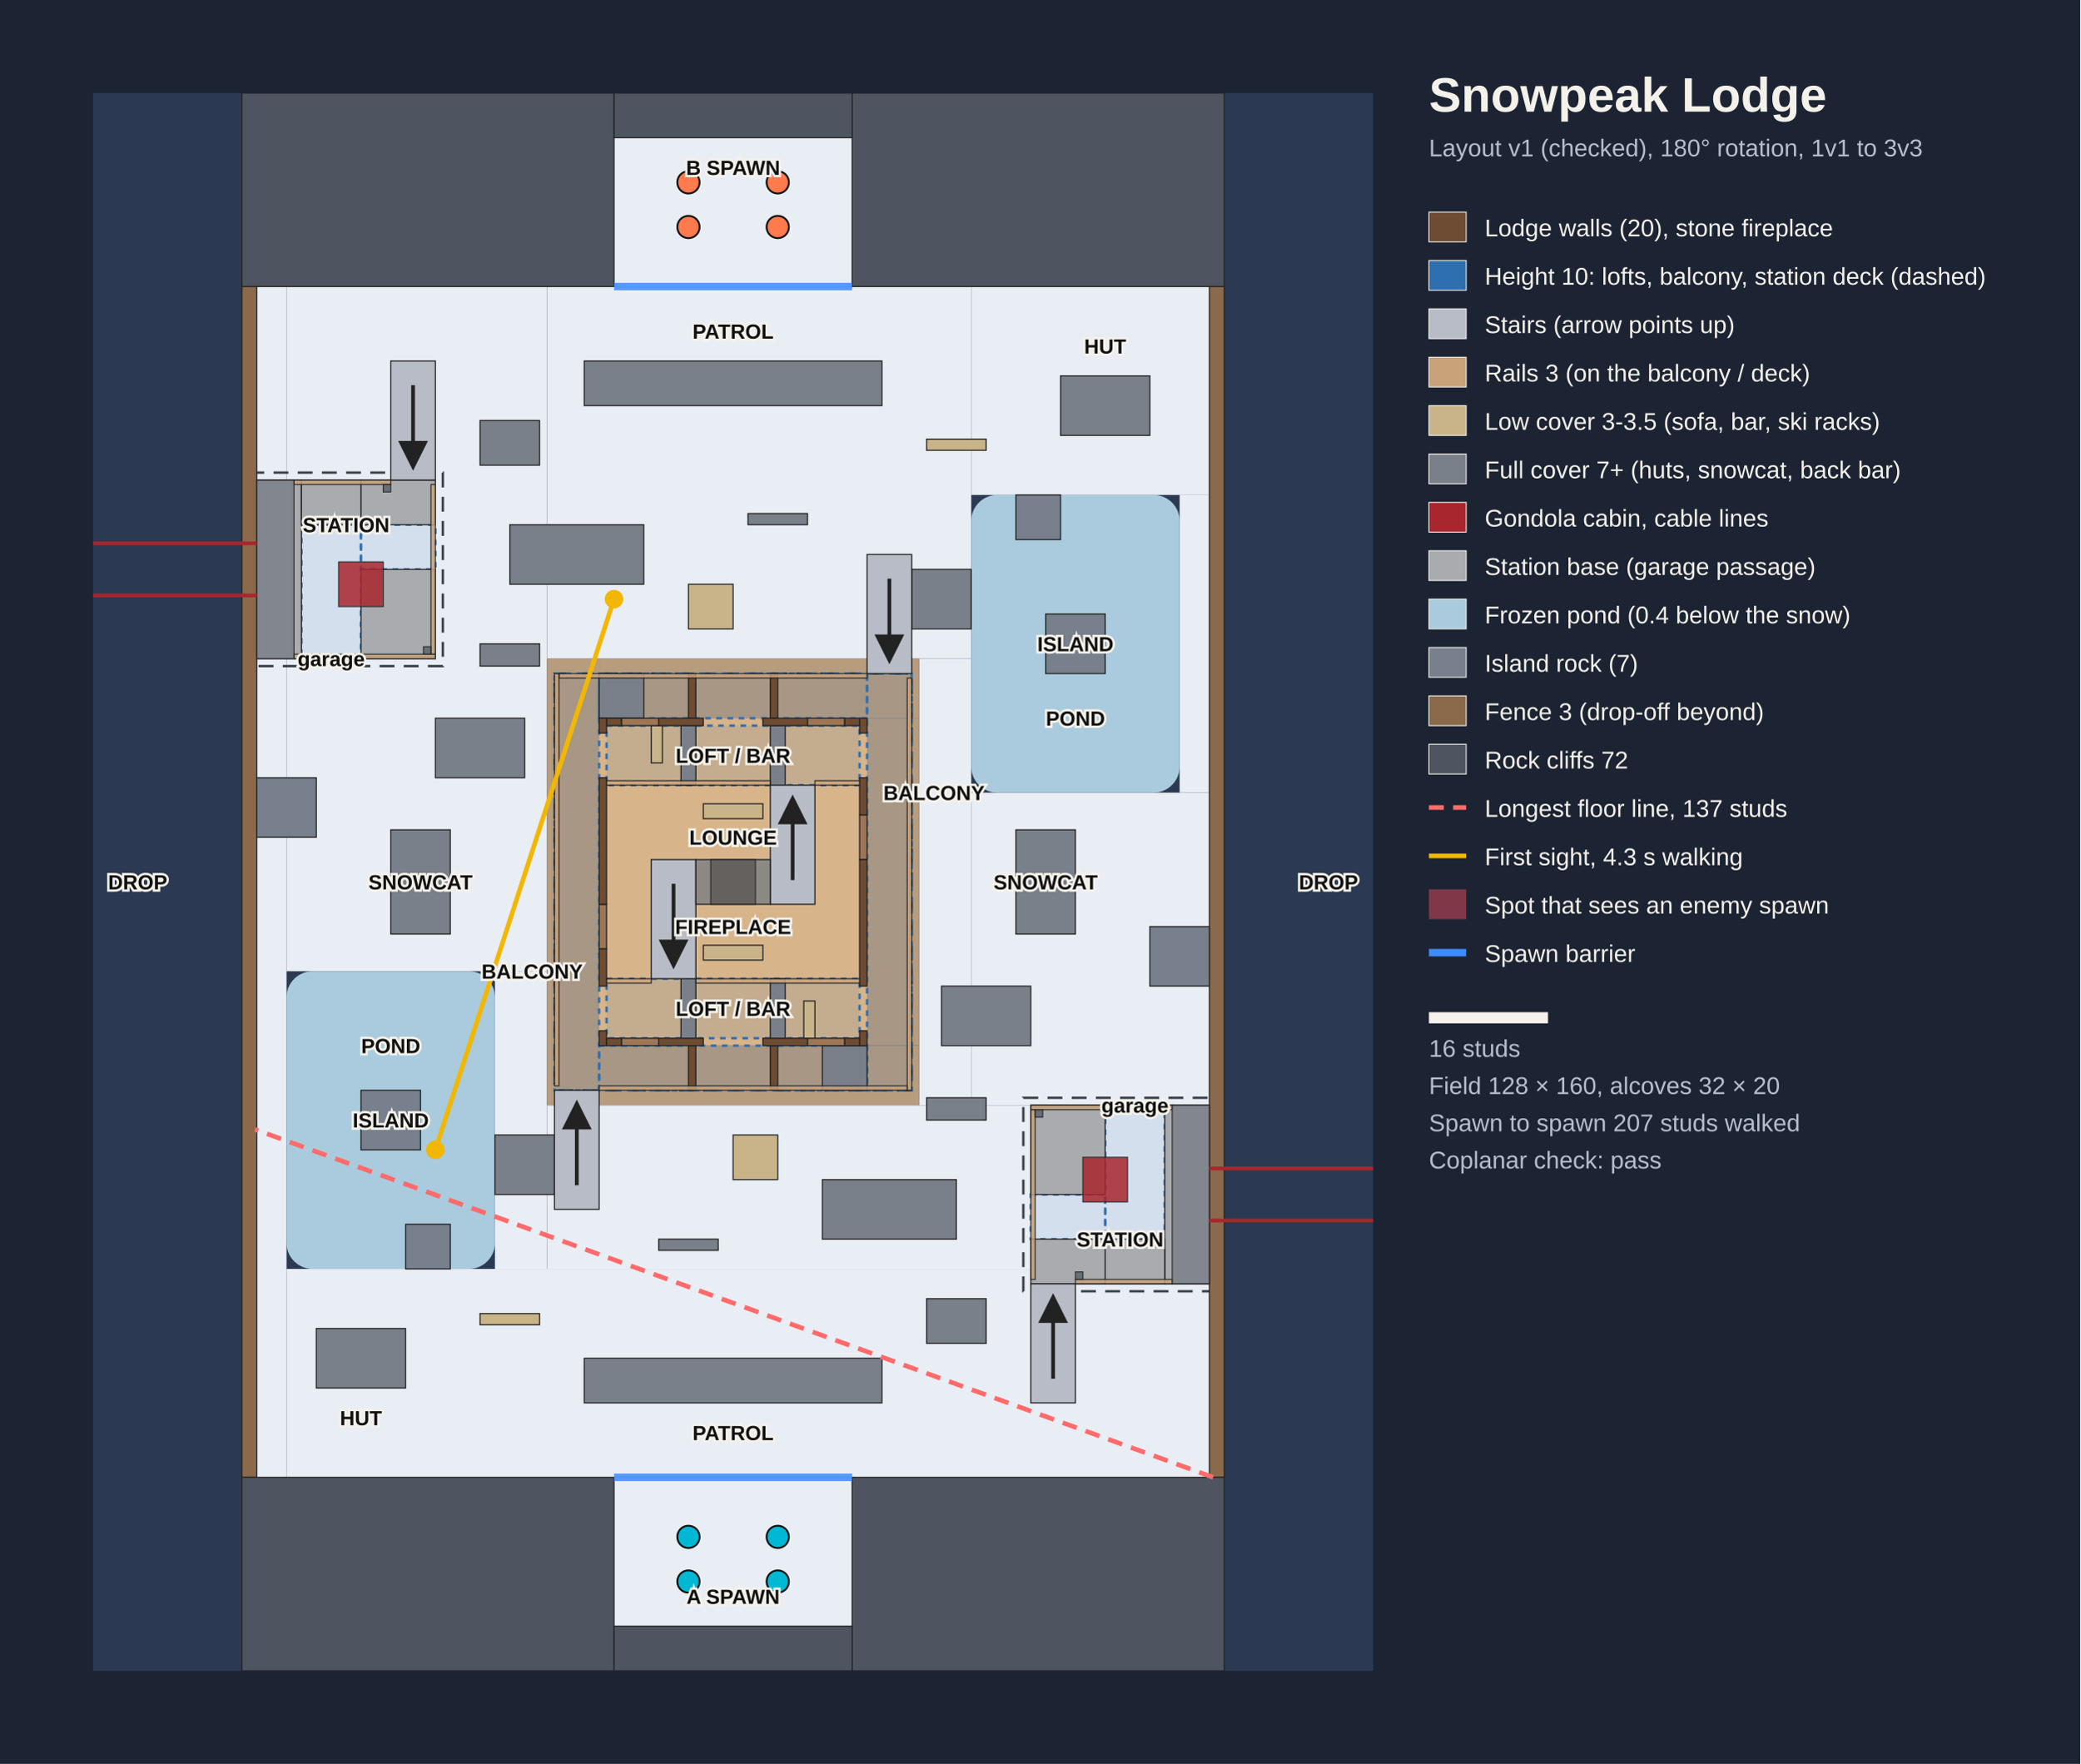
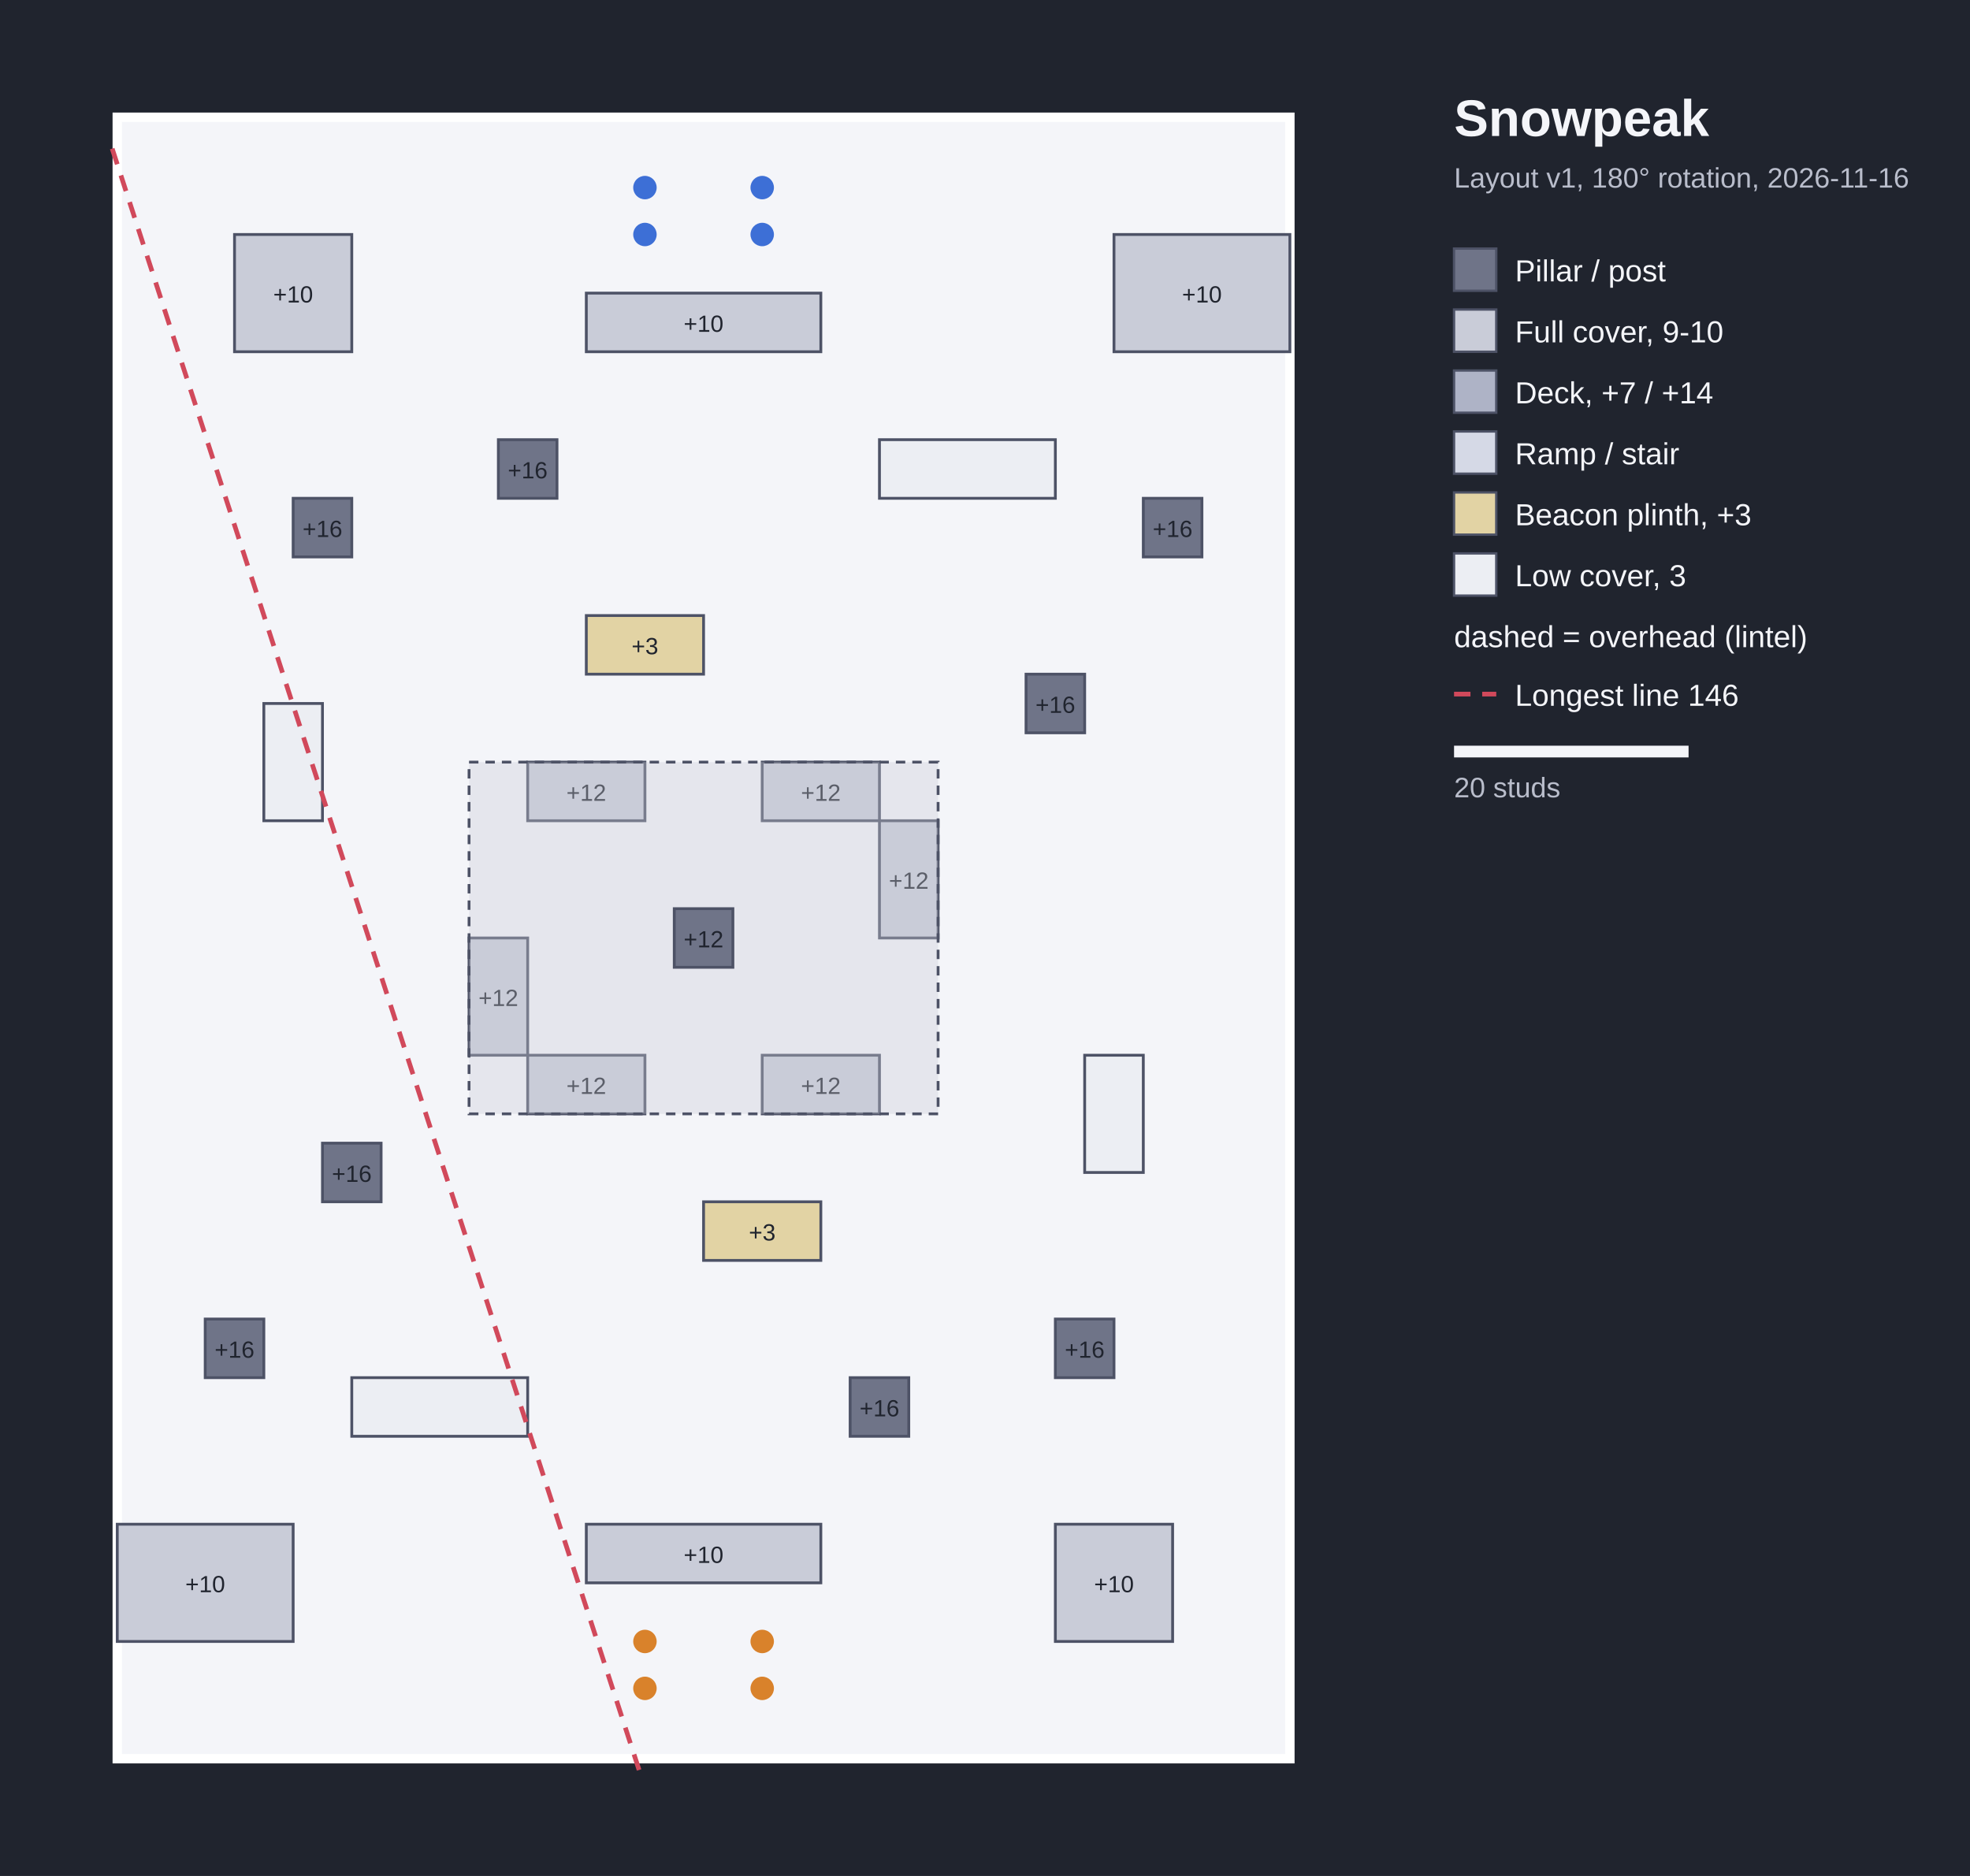
- <svg xmlns="http://www.w3.org/2000/svg" viewBox="0 0 1118 948" font-family="Segoe UI, Arial, sans-serif">
-   <defs>
-     <marker id="arr" markerWidth="8" markerHeight="8" refX="4" refY="4" orient="auto">
-       <path d="M0,0 L8,4 L0,8 z" fill="#222" />
-     </marker>
-   </defs>
-   <rect width="1118" height="948" fill="#1C2433" />
-   <rect x="50" y="50" width="688" height="848" fill="#2B3A52" />
-   <rect x="130.0" y="154.0" width="24.0" height="640.0" fill="#E9EEF5" />
-   <rect x="154.0" y="682.0" width="504.0" height="112.0" fill="#E9EEF5" />
-   <rect x="154.0" y="154.0" width="140.0" height="368.0" fill="#E9EEF5" />
-   <rect x="266.0" y="522.0" width="28.0" height="160.0" fill="#E9EEF5" />
-   <rect x="294.0" y="594.0" width="364.0" height="88.0" fill="#E9EEF5" />
-   <rect x="294.0" y="154.0" width="228.0" height="200.0" fill="#E9EEF5" />
-   <rect x="330.0" y="794.0" width="128.0" height="80.0" fill="#E9EEF5" />
-   <rect x="330.0" y="74.0" width="128.0" height="80.0" fill="#E9EEF5" />
-   <rect x="494.0" y="354.0" width="28.0" height="240.0" fill="#E9EEF5" />
-   <rect x="522.0" y="426.0" width="136.0" height="168.0" fill="#E9EEF5" />
-   <rect x="522.0" y="154.0" width="136.0" height="112.0" fill="#E9EEF5" />
-   <rect x="634.0" y="266.0" width="24.0" height="160.0" fill="#E9EEF5" />
-   <rect x="294.0" y="354.0" width="28.0" height="240.0" fill="#B89C7E" />
-   <rect x="322.0" y="562.0" width="172.0" height="32.0" fill="#B89C7E" />
-   <rect x="322.0" y="354.0" width="172.0" height="32.0" fill="#B89C7E" />
-   <rect x="466.0" y="386.0" width="28.0" height="176.0" fill="#B89C7E" />
-   <rect x="322.0" y="386.0" width="144.0" height="176.0" fill="#D8B48A" />
-   <rect x="522.0" y="266.0" width="112.0" height="160.0" rx="14" fill="#A9CBDD" />
-   <rect x="154.0" y="522.0" width="112.0" height="160.0" rx="14" fill="#A9CBDD" />
-   <rect x="298.0" y="362.0" width="192.0" height="224.0" fill="none" fill-opacity="0.12" stroke="#3B434D" stroke-width="1.3" stroke-dasharray="8 5" />
-   <rect x="326.0" y="390.0" width="136.0" height="32.0" fill="#2E6FB0" fill-opacity="0.12" stroke="#2E6FB0" stroke-width="1.3" stroke-dasharray="3 3" />
-   <rect x="466.0" y="362.0" width="24.0" height="224.0" fill="#2E6FB0" fill-opacity="0.12" stroke="#2E6FB0" stroke-width="1.3" stroke-dasharray="3 3" />
-   <rect x="322.0" y="362.0" width="144.0" height="24.0" fill="#2E6FB0" fill-opacity="0.12" stroke="#2E6FB0" stroke-width="1.3" stroke-dasharray="3 3" />
-   <rect x="162.0" y="282.0" width="32.0" height="72.0" fill="#2E6FB0" fill-opacity="0.12" stroke="#2E6FB0" stroke-width="1.3" stroke-dasharray="3 3" />
-   <rect x="194.0" y="282.0" width="40.0" height="24.0" fill="#2E6FB0" fill-opacity="0.12" stroke="#2E6FB0" stroke-width="1.3" stroke-dasharray="3 3" />
-   <rect x="134.0" y="254.0" width="104.0" height="104.0" fill="none" fill-opacity="0.12" stroke="#3B434D" stroke-width="1.3" stroke-dasharray="8 5" />
-   <rect x="326.0" y="526.0" width="136.0" height="32.0" fill="#2E6FB0" fill-opacity="0.12" stroke="#2E6FB0" stroke-width="1.3" stroke-dasharray="3 3" />
-   <rect x="298.0" y="362.0" width="24.0" height="224.0" fill="#2E6FB0" fill-opacity="0.12" stroke="#2E6FB0" stroke-width="1.3" stroke-dasharray="3 3" />
-   <rect x="322.0" y="562.0" width="144.0" height="24.0" fill="#2E6FB0" fill-opacity="0.12" stroke="#2E6FB0" stroke-width="1.3" stroke-dasharray="3 3" />
-   <rect x="594.0" y="594.0" width="32.0" height="72.0" fill="#2E6FB0" fill-opacity="0.12" stroke="#2E6FB0" stroke-width="1.3" stroke-dasharray="3 3" />
-   <rect x="554.0" y="642.0" width="40.0" height="24.0" fill="#2E6FB0" fill-opacity="0.12" stroke="#2E6FB0" stroke-width="1.3" stroke-dasharray="3 3" />
-   <rect x="550.0" y="590.0" width="104.0" height="104.0" fill="none" fill-opacity="0.12" stroke="#3B434D" stroke-width="1.3" stroke-dasharray="8 5" />
-   <rect x="370.0" y="314.0" width="24.0" height="24.0" fill="#C9B48A" opacity="1.0" stroke="#222" stroke-width="0.6" />
-   <rect x="394.0" y="610.0" width="24.0" height="24.0" fill="#C9B48A" opacity="1.0" stroke="#222" stroke-width="0.6" />
-   <rect x="378.0" y="432.0" width="32.0" height="8.0" fill="#C9B48A" opacity="1.0" stroke="#222" stroke-width="0.6" />
-   <rect x="498.0" y="236.0" width="32.0" height="6.0" fill="#C9B48A" opacity="1.0" stroke="#222" stroke-width="0.6" />
-   <rect x="650.0" y="154.0" width="8.0" height="640.0" fill="#8A6A4A" opacity="1.0" stroke="#222" stroke-width="0.6" />
-   <rect x="378.0" y="508.0" width="32.0" height="8.0" fill="#C9B48A" opacity="1.0" stroke="#222" stroke-width="0.6" />
-   <rect x="258.0" y="706.0" width="32.0" height="6.0" fill="#C9B48A" opacity="1.0" stroke="#222" stroke-width="0.6" />
-   <rect x="130.0" y="154.0" width="8.0" height="640.0" fill="#8A6A4A" opacity="1.0" stroke="#222" stroke-width="0.6" />
-   <rect x="350.0" y="390.0" width="6.0" height="20.0" fill="#C9B48A" opacity="1.0" stroke="#222" stroke-width="0.6" />
-   <rect x="432.0" y="538.0" width="6.0" height="20.0" fill="#C9B48A" opacity="1.0" stroke="#222" stroke-width="0.6" />
-   <rect x="322.0" y="362.0" width="24.0" height="24.0" fill="#7A808A" opacity="1.0" stroke="#222" stroke-width="0.6" />
-   <rect x="562.0" y="330.0" width="32.0" height="32.0" fill="#77808C" opacity="1.0" stroke="#222" stroke-width="0.6" />
-   <rect x="258.0" y="346.0" width="32.0" height="12.0" fill="#7A808A" opacity="1.0" stroke="#222" stroke-width="0.6" />
-   <rect x="442.0" y="562.0" width="24.0" height="24.0" fill="#7A808A" opacity="1.0" stroke="#222" stroke-width="0.6" />
-   <rect x="194.0" y="586.0" width="32.0" height="32.0" fill="#77808C" opacity="1.0" stroke="#222" stroke-width="0.6" />
-   <rect x="498.0" y="590.0" width="32.0" height="12.0" fill="#7A808A" opacity="1.0" stroke="#222" stroke-width="0.6" />
-   <rect x="490.0" y="306.0" width="32.0" height="32.0" fill="#7A808A" opacity="1.0" stroke="#222" stroke-width="0.6" />
-   <rect x="546.0" y="266.0" width="24.0" height="24.0" fill="#77808C" opacity="1.0" stroke="#222" stroke-width="0.6" />
-   <rect x="546.0" y="446.0" width="32.0" height="56.0" fill="#7A808A" opacity="1.0" stroke="#222" stroke-width="0.6" />
-   <rect x="234.0" y="386.0" width="48.0" height="32.0" fill="#7A808A" opacity="1.0" stroke="#222" stroke-width="0.6" />
-   <rect x="138.0" y="418.0" width="32.0" height="32.0" fill="#77808C" opacity="1.0" stroke="#222" stroke-width="0.6" />
-   <rect x="274.0" y="282.0" width="72.0" height="32.0" fill="#7A808A" opacity="1.0" stroke="#222" stroke-width="0.6" />
-   <rect x="258.0" y="226.0" width="32.0" height="24.0" fill="#7A808A" opacity="1.0" stroke="#222" stroke-width="0.6" />
-   <rect x="402.0" y="276.0" width="32.0" height="6.0" fill="#7A808A" opacity="1.0" stroke="#222" stroke-width="0.6" />
-   <rect x="266.0" y="610.0" width="32.0" height="32.0" fill="#7A808A" opacity="1.0" stroke="#222" stroke-width="0.6" />
-   <rect x="218.0" y="658.0" width="24.0" height="24.0" fill="#77808C" opacity="1.0" stroke="#222" stroke-width="0.6" />
-   <rect x="210.0" y="446.0" width="32.0" height="56.0" fill="#7A808A" opacity="1.0" stroke="#222" stroke-width="0.6" />
-   <rect x="506.0" y="530.0" width="48.0" height="32.0" fill="#7A808A" opacity="1.0" stroke="#222" stroke-width="0.6" />
-   <rect x="618.0" y="498.0" width="32.0" height="32.0" fill="#77808C" opacity="1.0" stroke="#222" stroke-width="0.6" />
-   <rect x="442.0" y="634.0" width="72.0" height="32.0" fill="#7A808A" opacity="1.0" stroke="#222" stroke-width="0.6" />
-   <rect x="498.0" y="698.0" width="32.0" height="24.0" fill="#7A808A" opacity="1.0" stroke="#222" stroke-width="0.6" />
-   <rect x="354.0" y="666.0" width="32.0" height="6.0" fill="#7A808A" opacity="1.0" stroke="#222" stroke-width="0.6" />
-   <rect x="366.0" y="390.0" width="8.0" height="32.0" fill="#7A808A" opacity="1.0" stroke="#222" stroke-width="0.6" />
-   <rect x="414.0" y="390.0" width="8.0" height="32.0" fill="#7A808A" opacity="1.0" stroke="#222" stroke-width="0.6" />
-   <rect x="370.0" y="362.0" width="4.0" height="24.0" fill="#6E4B33" opacity="1.0" stroke="#222" stroke-width="0.6" />
-   <rect x="414.0" y="362.0" width="4.0" height="24.0" fill="#6E4B33" opacity="1.0" stroke="#222" stroke-width="0.6" />
-   <rect x="570.0" y="202.0" width="48.0" height="32.0" fill="#7A808A" opacity="1.0" stroke="#222" stroke-width="0.6" />
-   <rect x="414.0" y="526.0" width="8.0" height="32.0" fill="#7A808A" opacity="1.0" stroke="#222" stroke-width="0.6" />
-   <rect x="366.0" y="526.0" width="8.0" height="32.0" fill="#7A808A" opacity="1.0" stroke="#222" stroke-width="0.6" />
-   <rect x="414.0" y="562.0" width="4.0" height="24.0" fill="#6E4B33" opacity="1.0" stroke="#222" stroke-width="0.6" />
-   <rect x="370.0" y="562.0" width="4.0" height="24.0" fill="#6E4B33" opacity="1.0" stroke="#222" stroke-width="0.6" />
-   <rect x="170.0" y="714.0" width="48.0" height="32.0" fill="#7A808A" opacity="1.0" stroke="#222" stroke-width="0.6" />
-   <rect x="414.0" y="422.0" width="24.0" height="64.0" fill="#B8BCC6" opacity="1.0" stroke="#222" stroke-width="0.6" />
-   <line x1="426" y1="473" x2="426" y2="435" stroke="#222" stroke-width="2" marker-end="url(#arr)" />
-   <rect x="466.0" y="298.0" width="24.0" height="64.0" fill="#B8BCC6" opacity="1.0" stroke="#222" stroke-width="0.6" />
-   <line x1="478" y1="311" x2="478" y2="349" stroke="#222" stroke-width="2" marker-end="url(#arr)" />
-   <rect x="138.0" y="258.0" width="24.0" height="96.0" fill="#A9ABAE" opacity="1.0" stroke="#222" stroke-width="0.6" />
-   <rect x="162.0" y="258.0" width="32.0" height="24.0" fill="#A9ABAE" opacity="1.0" stroke="#222" stroke-width="0.6" />
-   <rect x="194.0" y="306.0" width="40.0" height="48.0" fill="#A9ABAE" opacity="1.0" stroke="#222" stroke-width="0.6" />
-   <rect x="194.0" y="258.0" width="40.0" height="24.0" fill="#A9ABAE" opacity="1.0" stroke="#222" stroke-width="0.6" />
-   <rect x="210.0" y="194.0" width="24.0" height="64.0" fill="#B8BCC6" opacity="1.0" stroke="#222" stroke-width="0.6" />
-   <line x1="222" y1="207" x2="222" y2="245" stroke="#222" stroke-width="2" marker-end="url(#arr)" />
-   <rect x="314.0" y="194.0" width="160.0" height="24.0" fill="#7A808A" opacity="1.0" stroke="#222" stroke-width="0.6" />
-   <rect x="350.0" y="462.0" width="24.0" height="64.0" fill="#B8BCC6" opacity="1.0" stroke="#222" stroke-width="0.6" />
-   <line x1="362" y1="475" x2="362" y2="513" stroke="#222" stroke-width="2" marker-end="url(#arr)" />
-   <rect x="298.0" y="586.0" width="24.0" height="64.0" fill="#B8BCC6" opacity="1.0" stroke="#222" stroke-width="0.6" />
-   <line x1="310" y1="637" x2="310" y2="599" stroke="#222" stroke-width="2" marker-end="url(#arr)" />
-   <rect x="626.0" y="594.0" width="24.0" height="96.0" fill="#A9ABAE" opacity="1.0" stroke="#222" stroke-width="0.6" />
-   <rect x="594.0" y="666.0" width="32.0" height="24.0" fill="#A9ABAE" opacity="1.0" stroke="#222" stroke-width="0.6" />
-   <rect x="554.0" y="594.0" width="40.0" height="48.0" fill="#A9ABAE" opacity="1.0" stroke="#222" stroke-width="0.6" />
-   <rect x="554.0" y="666.0" width="40.0" height="24.0" fill="#A9ABAE" opacity="1.0" stroke="#222" stroke-width="0.6" />
-   <rect x="554.0" y="690.0" width="24.0" height="64.0" fill="#B8BCC6" opacity="1.0" stroke="#222" stroke-width="0.6" />
-   <line x1="566" y1="741" x2="566" y2="703" stroke="#222" stroke-width="2" marker-end="url(#arr)" />
-   <rect x="314.0" y="730.0" width="160.0" height="24.0" fill="#7A808A" opacity="1.0" stroke="#222" stroke-width="0.6" />
-   <rect x="374.0" y="462.0" width="40.0" height="24.0" fill="#8C8883" opacity="1.0" stroke="#222" stroke-width="0.6" />
-   <rect x="462.0" y="438.0" width="4.0" height="24.0" fill="#9C7656" opacity="1.0" stroke="#222" stroke-width="0.6" />
-   <rect x="334.0" y="386.0" width="20.0" height="4.0" fill="#9C7656" opacity="1.0" stroke="#222" stroke-width="0.6" />
-   <rect x="434.0" y="386.0" width="20.0" height="4.0" fill="#9C7656" opacity="1.0" stroke="#222" stroke-width="0.6" />
-   <rect x="322.0" y="486.0" width="4.0" height="24.0" fill="#9C7656" opacity="1.0" stroke="#222" stroke-width="0.6" />
-   <rect x="434.0" y="558.0" width="20.0" height="4.0" fill="#9C7656" opacity="1.0" stroke="#222" stroke-width="0.6" />
-   <rect x="334.0" y="558.0" width="20.0" height="4.0" fill="#9C7656" opacity="1.0" stroke="#222" stroke-width="0.6" />
-   <rect x="462.0" y="554.0" width="4.0" height="8.0" fill="#6E4B33" opacity="1.0" stroke="#222" stroke-width="0.6" />
-   <rect x="462.0" y="462.0" width="4.0" height="68.0" fill="#6E4B33" opacity="1.0" stroke="#222" stroke-width="0.6" />
-   <rect x="462.0" y="418.0" width="4.0" height="20.0" fill="#6E4B33" opacity="1.0" stroke="#222" stroke-width="0.6" />
-   <rect x="462.0" y="386.0" width="4.0" height="8.0" fill="#6E4B33" opacity="1.0" stroke="#222" stroke-width="0.6" />
-   <rect x="326.0" y="386.0" width="8.0" height="4.0" fill="#6E4B33" opacity="1.0" stroke="#222" stroke-width="0.6" />
-   <rect x="354.0" y="386.0" width="24.0" height="4.0" fill="#6E4B33" opacity="1.0" stroke="#222" stroke-width="0.6" />
-   <rect x="410.0" y="386.0" width="24.0" height="4.0" fill="#6E4B33" opacity="1.0" stroke="#222" stroke-width="0.6" />
-   <rect x="454.0" y="386.0" width="8.0" height="4.0" fill="#6E4B33" opacity="1.0" stroke="#222" stroke-width="0.6" />
-   <rect x="322.0" y="386.0" width="4.0" height="8.0" fill="#6E4B33" opacity="1.0" stroke="#222" stroke-width="0.6" />
-   <rect x="322.0" y="418.0" width="4.0" height="68.0" fill="#6E4B33" opacity="1.0" stroke="#222" stroke-width="0.6" />
-   <rect x="322.0" y="510.0" width="4.0" height="20.0" fill="#6E4B33" opacity="1.0" stroke="#222" stroke-width="0.6" />
-   <rect x="322.0" y="554.0" width="4.0" height="8.0" fill="#6E4B33" opacity="1.0" stroke="#222" stroke-width="0.6" />
-   <rect x="454.0" y="558.0" width="8.0" height="4.0" fill="#6E4B33" opacity="1.0" stroke="#222" stroke-width="0.6" />
-   <rect x="410.0" y="558.0" width="24.0" height="4.0" fill="#6E4B33" opacity="1.0" stroke="#222" stroke-width="0.6" />
-   <rect x="354.0" y="558.0" width="24.0" height="4.0" fill="#6E4B33" opacity="1.0" stroke="#222" stroke-width="0.6" />
-   <rect x="326.0" y="558.0" width="8.0" height="4.0" fill="#6E4B33" opacity="1.0" stroke="#222" stroke-width="0.6" />
-   <rect x="130.0" y="50.0" width="200.0" height="104.0" fill="#4F5560" opacity="1.0" stroke="#222" stroke-width="0.6" />
-   <rect x="458.0" y="50.0" width="200.0" height="104.0" fill="#4F5560" opacity="1.0" stroke="#222" stroke-width="0.6" />
-   <rect x="330.0" y="50.0" width="128.0" height="24.0" fill="#4F5560" opacity="1.0" stroke="#222" stroke-width="0.6" />
-   <rect x="458.0" y="794.0" width="200.0" height="104.0" fill="#4F5560" opacity="1.0" stroke="#222" stroke-width="0.6" />
-   <rect x="130.0" y="794.0" width="200.0" height="104.0" fill="#4F5560" opacity="1.0" stroke="#222" stroke-width="0.6" />
-   <rect x="330.0" y="874.0" width="128.0" height="24.0" fill="#4F5560" opacity="1.0" stroke="#222" stroke-width="0.6" />
-   <rect x="326.0" y="419.6" width="88.0" height="2.4" fill="#C9A27A" opacity="0.85" stroke="#222" stroke-width="0.6" />
-   <rect x="438.0" y="419.6" width="24.0" height="2.4" fill="#C9A27A" opacity="0.85" stroke="#222" stroke-width="0.6" />
-   <rect x="487.6" y="364.4" width="2.4" height="221.6" fill="#C9A27A" opacity="0.85" stroke="#222" stroke-width="0.6" />
-   <rect x="300.4" y="362.0" width="165.6" height="2.4" fill="#C9A27A" opacity="0.85" stroke="#222" stroke-width="0.6" />
-   <rect x="158.0" y="351.6" width="76.0" height="2.4" fill="#C9A27A" opacity="0.85" stroke="#222" stroke-width="0.6" />
-   <rect x="231.6" y="260.4" width="2.4" height="91.2" fill="#C9A27A" opacity="0.85" stroke="#222" stroke-width="0.6" />
-   <rect x="158.0" y="258.0" width="52.0" height="2.4" fill="#C9A27A" opacity="0.85" stroke="#222" stroke-width="0.6" />
-   <rect x="374.0" y="526.0" width="88.0" height="2.4" fill="#C9A27A" opacity="0.85" stroke="#222" stroke-width="0.6" />
-   <rect x="326.0" y="526.0" width="24.0" height="2.4" fill="#C9A27A" opacity="0.85" stroke="#222" stroke-width="0.6" />
-   <rect x="298.0" y="362.0" width="2.4" height="221.6" fill="#C9A27A" opacity="0.85" stroke="#222" stroke-width="0.6" />
-   <rect x="322.0" y="583.6" width="165.6" height="2.4" fill="#C9A27A" opacity="0.85" stroke="#222" stroke-width="0.6" />
-   <rect x="554.0" y="594.0" width="76.0" height="2.4" fill="#C9A27A" opacity="0.85" stroke="#222" stroke-width="0.6" />
-   <rect x="554.0" y="596.4" width="2.4" height="91.2" fill="#C9A27A" opacity="0.85" stroke="#222" stroke-width="0.6" />
-   <rect x="578.0" y="687.6" width="52.0" height="2.4" fill="#C9A27A" opacity="0.85" stroke="#222" stroke-width="0.6" />
-   <rect x="138.0" y="258.0" width="20.0" height="96.0" fill="#7A808A" opacity="0.85" stroke="#222" stroke-width="0.6" />
-   <rect x="182.0" y="302.0" width="24.0" height="24.0" fill="#A8262E" opacity="0.85" stroke="#222" stroke-width="0.6" />
-   <rect x="630.0" y="594.0" width="20.0" height="96.0" fill="#7A808A" opacity="0.85" stroke="#222" stroke-width="0.6" />
-   <rect x="582.0" y="622.0" width="24.0" height="24.0" fill="#A8262E" opacity="0.85" stroke="#222" stroke-width="0.6" />
-   <rect x="227.6" y="347.6" width="4.0" height="4.0" fill="#5E656D" opacity="0.85" stroke="#222" stroke-width="0.6" />
-   <rect x="206.0" y="260.4" width="4.0" height="4.0" fill="#5E656D" opacity="0.85" stroke="#222" stroke-width="0.6" />
-   <rect x="556.4" y="596.4" width="4.0" height="4.0" fill="#5E656D" opacity="0.85" stroke="#222" stroke-width="0.6" />
-   <rect x="578.0" y="683.6" width="4.0" height="4.0" fill="#5E656D" opacity="0.85" stroke="#222" stroke-width="0.6" />
-   <rect x="382.0" y="462.0" width="24.0" height="24.0" fill="#5E5B57" opacity="0.85" stroke="#222" stroke-width="0.6" />
-   <line x1="138" y1="320" x2="50" y2="320" stroke="#A8262E" stroke-width="2" />
-   <line x1="138" y1="292" x2="50" y2="292" stroke="#A8262E" stroke-width="2" />
-   <line x1="650" y1="628" x2="738" y2="628" stroke="#A8262E" stroke-width="2" />
-   <line x1="650" y1="656" x2="738" y2="656" stroke="#A8262E" stroke-width="2" />
-   <line x1="330" y1="154" x2="458" y2="154" stroke="#3D8BFF" stroke-width="4" opacity="0.85" />
-   <line x1="330" y1="794" x2="458" y2="794" stroke="#3D8BFF" stroke-width="4" opacity="0.85" />
-   <line x1="652" y1="794" x2="137" y2="607" stroke="#FF6B6B" stroke-width="2.5" stroke-dasharray="8 5" />
-   <line x1="234" y1="618" x2="330" y2="322" stroke="#F2B705" stroke-width="2.5" />
-   <circle cx="234" cy="618" r="5" fill="#F2B705" />
-   <circle cx="330" cy="322" r="5" fill="#F2B705" />
-   <circle cx="418" cy="826" r="6" fill="#00B8D4" stroke="#111" />
-   <circle cx="370" cy="826" r="6" fill="#00B8D4" stroke="#111" />
-   <circle cx="418" cy="850" r="6" fill="#00B8D4" stroke="#111" />
-   <circle cx="370" cy="850" r="6" fill="#00B8D4" stroke="#111" />
-   <circle cx="370" cy="122" r="6" fill="#FF7A4D" stroke="#111" />
-   <circle cx="418" cy="122" r="6" fill="#FF7A4D" stroke="#111" />
-   <circle cx="370" cy="98" r="6" fill="#FF7A4D" stroke="#111" />
-   <circle cx="418" cy="98" r="6" fill="#FF7A4D" stroke="#111" />
-   <text x="394" y="454" text-anchor="middle" font-size="11" font-weight="700" fill="#111" stroke="#F4F1EA" stroke-width="2.5" paint-order="stroke">LOUNGE</text>
-   <text x="394" y="410" text-anchor="middle" font-size="11" font-weight="700" fill="#111" stroke="#F4F1EA" stroke-width="2.5" paint-order="stroke">LOFT / BAR</text>
-   <text x="394" y="546" text-anchor="middle" font-size="11" font-weight="700" fill="#111" stroke="#F4F1EA" stroke-width="2.5" paint-order="stroke">LOFT / BAR</text>
-   <text x="394" y="502" text-anchor="middle" font-size="11" font-weight="700" fill="#111" stroke="#F4F1EA" stroke-width="2.5" paint-order="stroke">FIREPLACE</text>
-   <text x="502" y="430" text-anchor="middle" font-size="11" font-weight="700" fill="#111" stroke="#F4F1EA" stroke-width="2.5" paint-order="stroke">BALCONY</text>
-   <text x="286" y="526" text-anchor="middle" font-size="11" font-weight="700" fill="#111" stroke="#F4F1EA" stroke-width="2.5" paint-order="stroke">BALCONY</text>
-   <text x="186" y="286" text-anchor="middle" font-size="11" font-weight="700" fill="#111" stroke="#F4F1EA" stroke-width="2.5" paint-order="stroke">STATION</text>
-   <text x="602" y="670" text-anchor="middle" font-size="11" font-weight="700" fill="#111" stroke="#F4F1EA" stroke-width="2.5" paint-order="stroke">STATION</text>
-   <text x="178" y="358" text-anchor="middle" font-size="11" font-weight="700" fill="#111" stroke="#F4F1EA" stroke-width="2.5" paint-order="stroke">garage</text>
-   <text x="610" y="598" text-anchor="middle" font-size="11" font-weight="700" fill="#111" stroke="#F4F1EA" stroke-width="2.5" paint-order="stroke">garage</text>
-   <text x="578" y="390" text-anchor="middle" font-size="11" font-weight="700" fill="#111" stroke="#F4F1EA" stroke-width="2.5" paint-order="stroke">POND</text>
-   <text x="210" y="566" text-anchor="middle" font-size="11" font-weight="700" fill="#111" stroke="#F4F1EA" stroke-width="2.5" paint-order="stroke">POND</text>
-   <text x="578" y="350" text-anchor="middle" font-size="11" font-weight="700" fill="#111" stroke="#F4F1EA" stroke-width="2.5" paint-order="stroke">ISLAND</text>
-   <text x="210" y="606" text-anchor="middle" font-size="11" font-weight="700" fill="#111" stroke="#F4F1EA" stroke-width="2.5" paint-order="stroke">ISLAND</text>
-   <text x="594" y="190" text-anchor="middle" font-size="11" font-weight="700" fill="#111" stroke="#F4F1EA" stroke-width="2.5" paint-order="stroke">HUT</text>
-   <text x="194" y="766" text-anchor="middle" font-size="11" font-weight="700" fill="#111" stroke="#F4F1EA" stroke-width="2.5" paint-order="stroke">HUT</text>
-   <text x="562" y="478" text-anchor="middle" font-size="11" font-weight="700" fill="#111" stroke="#F4F1EA" stroke-width="2.5" paint-order="stroke">SNOWCAT</text>
-   <text x="226" y="478" text-anchor="middle" font-size="11" font-weight="700" fill="#111" stroke="#F4F1EA" stroke-width="2.5" paint-order="stroke">SNOWCAT</text>
-   <text x="394" y="182" text-anchor="middle" font-size="11" font-weight="700" fill="#111" stroke="#F4F1EA" stroke-width="2.5" paint-order="stroke">PATROL</text>
-   <text x="394" y="774" text-anchor="middle" font-size="11" font-weight="700" fill="#111" stroke="#F4F1EA" stroke-width="2.5" paint-order="stroke">PATROL</text>
-   <text x="394" y="94" text-anchor="middle" font-size="11" font-weight="700" fill="#111" stroke="#F4F1EA" stroke-width="2.5" paint-order="stroke">B SPAWN</text>
-   <text x="394" y="862" text-anchor="middle" font-size="11" font-weight="700" fill="#111" stroke="#F4F1EA" stroke-width="2.5" paint-order="stroke">A SPAWN</text>
-   <text x="74" y="478" text-anchor="middle" font-size="11" font-weight="700" fill="#111" stroke="#F4F1EA" stroke-width="2.5" paint-order="stroke">DROP</text>
-   <text x="714" y="478" text-anchor="middle" font-size="11" font-weight="700" fill="#111" stroke="#F4F1EA" stroke-width="2.5" paint-order="stroke">DROP</text>
-   <text x="768.0" y="60" font-size="26" font-weight="700" fill="#F4F1EA">Snowpeak Lodge</text>
-   <text x="768.0" y="84" font-size="13" fill="#B9BDCB">Layout v1 (checked), 180° rotation, 1v1 to 3v3</text>
-   <rect x="768.0" y="114" width="20" height="16" fill="#6E4B33" stroke="#F4F1EA" stroke-width="0.5" />
-   <text x="798.0" y="127" font-size="13" fill="#F4F1EA">Lodge walls (20), stone fireplace</text>
-   <rect x="768.0" y="140" width="20" height="16" fill="#2E6FB0" stroke="#F4F1EA" stroke-width="0.5" />
-   <text x="798.0" y="153" font-size="13" fill="#F4F1EA">Height 10: lofts, balcony, station deck (dashed)</text>
-   <rect x="768.0" y="166" width="20" height="16" fill="#B8BCC6" stroke="#F4F1EA" stroke-width="0.5" />
-   <text x="798.0" y="179" font-size="13" fill="#F4F1EA">Stairs (arrow points up)</text>
-   <rect x="768.0" y="192" width="20" height="16" fill="#C9A27A" stroke="#F4F1EA" stroke-width="0.5" />
-   <text x="798.0" y="205" font-size="13" fill="#F4F1EA">Rails 3 (on the balcony / deck)</text>
-   <rect x="768.0" y="218" width="20" height="16" fill="#C9B48A" stroke="#F4F1EA" stroke-width="0.5" />
-   <text x="798.0" y="231" font-size="13" fill="#F4F1EA">Low cover 3-3.5 (sofa, bar, ski racks)</text>
-   <rect x="768.0" y="244" width="20" height="16" fill="#7A808A" stroke="#F4F1EA" stroke-width="0.5" />
-   <text x="798.0" y="257" font-size="13" fill="#F4F1EA">Full cover 7+ (huts, snowcat, back bar)</text>
-   <rect x="768.0" y="270" width="20" height="16" fill="#A8262E" stroke="#F4F1EA" stroke-width="0.5" />
-   <text x="798.0" y="283" font-size="13" fill="#F4F1EA">Gondola cabin, cable lines</text>
-   <rect x="768.0" y="296" width="20" height="16" fill="#A9ABAE" stroke="#F4F1EA" stroke-width="0.5" />
-   <text x="798.0" y="309" font-size="13" fill="#F4F1EA">Station base (garage passage)</text>
-   <rect x="768.0" y="322" width="20" height="16" fill="#A9CBDD" stroke="#F4F1EA" stroke-width="0.5" />
-   <text x="798.0" y="335" font-size="13" fill="#F4F1EA">Frozen pond (0.4 below the snow)</text>
-   <rect x="768.0" y="348" width="20" height="16" fill="#77808C" stroke="#F4F1EA" stroke-width="0.5" />
-   <text x="798.0" y="361" font-size="13" fill="#F4F1EA">Island rock (7)</text>
-   <rect x="768.0" y="374" width="20" height="16" fill="#8A6A4A" stroke="#F4F1EA" stroke-width="0.5" />
-   <text x="798.0" y="387" font-size="13" fill="#F4F1EA">Fence 3 (drop-off beyond)</text>
-   <rect x="768.0" y="400" width="20" height="16" fill="#4F5560" stroke="#F4F1EA" stroke-width="0.5" />
-   <text x="798.0" y="413" font-size="13" fill="#F4F1EA">Rock cliffs 72</text>
-   <line x1="768.0" y1="434" x2="788.0" y2="434" stroke="#FF6B6B" stroke-width="2.5" stroke-dasharray="8 5" />
-   <text x="798.0" y="439" font-size="13" fill="#F4F1EA">Longest floor line, 137 studs</text>
-   <line x1="768.0" y1="460" x2="788.0" y2="460" stroke="#F2B705" stroke-width="2.5" stroke-dasharray="" />
-   <text x="798.0" y="465" font-size="13" fill="#F4F1EA">First sight, 4.3 s walking</text>
-   <rect x="768.0" y="478" width="20" height="16" fill="#D1495B" opacity="0.55" />
-   <text x="798.0" y="491" font-size="13" fill="#F4F1EA">Spot that sees an enemy spawn</text>
-   <line x1="768.0" y1="512" x2="788.0" y2="512" stroke="#3D8BFF" stroke-width="4" />
-   <text x="798.0" y="517" font-size="13" fill="#F4F1EA">Spawn barrier</text>
-   <rect x="768.0" y="544" width="64" height="6" fill="#F4F1EA" />
-   <text x="768.0" y="568" font-size="13" fill="#B9BDCB">16 studs</text>
-   <text x="768.0" y="588" font-size="13" fill="#B9BDCB">Field 128 × 160, alcoves 32 × 20</text>
-   <text x="768.0" y="608" font-size="13" fill="#B9BDCB">Spawn to spawn 207 studs walked</text>
-   <text x="768.0" y="628" font-size="13" fill="#B9BDCB">Coplanar check: pass</text>
+ <svg xmlns="http://www.w3.org/2000/svg" viewBox="0 0 840 800" font-family="Segoe UI, Arial, sans-serif">
+   <rect width="840" height="800" fill="#20242E" />
+   <polygon points="50.0,50.0 550.0,50.0 550.0,750.0 50.0,750.0" fill="#F4F5F9" stroke="#FFFFFF" stroke-width="4" />
+   <polygon points="225.0,350.0 275.0,350.0 275.0,325.0 225.0,325.0" fill="#C9CCD8" fill-opacity="1" stroke="#4D5266" stroke-width="1.2" />
+   <text x="250.0" y="341.5" text-anchor="middle" font-size="10" fill="#20242E">+12</text>
+   <polygon points="325.0,350.0 375.0,350.0 375.0,325.0 325.0,325.0" fill="#C9CCD8" fill-opacity="1" stroke="#4D5266" stroke-width="1.2" />
+   <text x="350.0" y="341.5" text-anchor="middle" font-size="10" fill="#20242E">+12</text>
+   <polygon points="375.0,400.0 400.0,400.0 400.0,350.0 375.0,350.0" fill="#C9CCD8" fill-opacity="1" stroke="#4D5266" stroke-width="1.2" />
+   <text x="387.5" y="379.0" text-anchor="middle" font-size="10" fill="#20242E">+12</text>
+   <polygon points="250.0,150.0 350.0,150.0 350.0,125.0 250.0,125.0" fill="#C9CCD8" fill-opacity="1" stroke="#4D5266" stroke-width="1.2" />
+   <text x="300.0" y="141.5" text-anchor="middle" font-size="10" fill="#20242E">+10</text>
+   <polygon points="375.0,212.5 450.0,212.5 450.0,187.5 375.0,187.5" fill="#ECEEF3" fill-opacity="1" stroke="#4D5266" stroke-width="1.2" />
+   <polygon points="112.5,350.0 137.5,350.0 137.5,300.0 112.5,300.0" fill="#ECEEF3" fill-opacity="1" stroke="#4D5266" stroke-width="1.2" />
+   <polygon points="475.0,150.0 550.0,150.0 550.0,100.0 475.0,100.0" fill="#C9CCD8" fill-opacity="1" stroke="#4D5266" stroke-width="1.2" />
+   <text x="512.5" y="129.0" text-anchor="middle" font-size="10" fill="#20242E">+10</text>
+   <polygon points="100.0,150.0 150.0,150.0 150.0,100.0 100.0,100.0" fill="#C9CCD8" fill-opacity="1" stroke="#4D5266" stroke-width="1.2" />
+   <text x="125.0" y="129.0" text-anchor="middle" font-size="10" fill="#20242E">+10</text>
+   <polygon points="250.0,287.5 300.0,287.5 300.0,262.5 250.0,262.5" fill="#E2D3A4" fill-opacity="1" stroke="#4D5266" stroke-width="1.2" />
+   <text x="275.0" y="279.0" text-anchor="middle" font-size="10" fill="#20242E">+3</text>
+   <polygon points="325.0,475.0 375.0,475.0 375.0,450.0 325.0,450.0" fill="#C9CCD8" fill-opacity="1" stroke="#4D5266" stroke-width="1.2" />
+   <text x="350.0" y="466.5" text-anchor="middle" font-size="10" fill="#20242E">+12</text>
+   <polygon points="225.0,475.0 275.0,475.0 275.0,450.0 225.0,450.0" fill="#C9CCD8" fill-opacity="1" stroke="#4D5266" stroke-width="1.2" />
+   <text x="250.0" y="466.5" text-anchor="middle" font-size="10" fill="#20242E">+12</text>
+   <polygon points="200.0,450.0 225.0,450.0 225.0,400.0 200.0,400.0" fill="#C9CCD8" fill-opacity="1" stroke="#4D5266" stroke-width="1.2" />
+   <text x="212.5" y="429.0" text-anchor="middle" font-size="10" fill="#20242E">+12</text>
+   <polygon points="250.0,675.0 350.0,675.0 350.0,650.0 250.0,650.0" fill="#C9CCD8" fill-opacity="1" stroke="#4D5266" stroke-width="1.2" />
+   <text x="300.0" y="666.5" text-anchor="middle" font-size="10" fill="#20242E">+10</text>
+   <polygon points="150.0,612.5 225.0,612.5 225.0,587.5 150.0,587.5" fill="#ECEEF3" fill-opacity="1" stroke="#4D5266" stroke-width="1.2" />
+   <polygon points="462.5,500.0 487.5,500.0 487.5,450.0 462.5,450.0" fill="#ECEEF3" fill-opacity="1" stroke="#4D5266" stroke-width="1.2" />
+   <polygon points="50.0,700.0 125.0,700.0 125.0,650.0 50.0,650.0" fill="#C9CCD8" fill-opacity="1" stroke="#4D5266" stroke-width="1.2" />
+   <text x="87.5" y="679.0" text-anchor="middle" font-size="10" fill="#20242E">+10</text>
+   <polygon points="450.0,700.0 500.0,700.0 500.0,650.0 450.0,650.0" fill="#C9CCD8" fill-opacity="1" stroke="#4D5266" stroke-width="1.2" />
+   <text x="475.0" y="679.0" text-anchor="middle" font-size="10" fill="#20242E">+10</text>
+   <polygon points="300.0,537.5 350.0,537.5 350.0,512.5 300.0,512.5" fill="#E2D3A4" fill-opacity="1" stroke="#4D5266" stroke-width="1.2" />
+   <text x="325.0" y="529.0" text-anchor="middle" font-size="10" fill="#20242E">+3</text>
+   <polygon points="200.0,475.0 400.0,475.0 400.0,325.0 200.0,325.0" fill="#C9CCD8" fill-opacity="0.35" stroke="#4D5266" stroke-width="1.2" stroke-dasharray="4 3" />
+   <text x="300.0" y="404.0" text-anchor="middle" font-size="10" fill="#20242E">+20</text>
+   <polygon points="287.5,412.5 312.5,412.5 312.5,387.5 287.5,387.5" fill="#6F7488" fill-opacity="1" stroke="#4D5266" stroke-width="1.2" />
+   <text x="300.0" y="404.0" text-anchor="middle" font-size="10" fill="#20242E">+12</text>
+   <polygon points="125.0,237.5 150.0,237.5 150.0,212.5 125.0,212.5" fill="#6F7488" fill-opacity="1" stroke="#4D5266" stroke-width="1.2" />
+   <text x="137.5" y="229.0" text-anchor="middle" font-size="10" fill="#20242E">+16</text>
+   <polygon points="437.5,312.5 462.5,312.5 462.5,287.5 437.5,287.5" fill="#6F7488" fill-opacity="1" stroke="#4D5266" stroke-width="1.2" />
+   <text x="450.0" y="304.0" text-anchor="middle" font-size="10" fill="#20242E">+16</text>
+   <polygon points="212.5,212.5 237.5,212.5 237.5,187.5 212.5,187.5" fill="#6F7488" fill-opacity="1" stroke="#4D5266" stroke-width="1.2" />
+   <text x="225.0" y="204.0" text-anchor="middle" font-size="10" fill="#20242E">+16</text>
+   <polygon points="487.5,237.5 512.5,237.5 512.5,212.5 487.5,212.5" fill="#6F7488" fill-opacity="1" stroke="#4D5266" stroke-width="1.2" />
+   <text x="500.0" y="229.0" text-anchor="middle" font-size="10" fill="#20242E">+16</text>
+   <polygon points="450.0,587.5 475.0,587.5 475.0,562.5 450.0,562.5" fill="#6F7488" fill-opacity="1" stroke="#4D5266" stroke-width="1.2" />
+   <text x="462.5" y="579.0" text-anchor="middle" font-size="10" fill="#20242E">+16</text>
+   <polygon points="137.5,512.5 162.5,512.5 162.5,487.5 137.5,487.5" fill="#6F7488" fill-opacity="1" stroke="#4D5266" stroke-width="1.2" />
+   <text x="150.0" y="504.0" text-anchor="middle" font-size="10" fill="#20242E">+16</text>
+   <polygon points="362.5,612.5 387.5,612.5 387.5,587.5 362.5,587.5" fill="#6F7488" fill-opacity="1" stroke="#4D5266" stroke-width="1.2" />
+   <text x="375.0" y="604.0" text-anchor="middle" font-size="10" fill="#20242E">+16</text>
+   <polygon points="87.5,587.5 112.5,587.5 112.5,562.5 87.5,562.5" fill="#6F7488" fill-opacity="1" stroke="#4D5266" stroke-width="1.2" />
+   <text x="100.0" y="579.0" text-anchor="middle" font-size="10" fill="#20242E">+16</text>
+   <line x1="272.5" y1="754.8" x2="46.9" y2="60.5" stroke="#D1495B" stroke-width="2" stroke-dasharray="7 5" />
+   <circle cx="275.0" cy="80.0" r="5" fill="#3D6FD6" />
+   <circle cx="325.0" cy="80.0" r="5" fill="#3D6FD6" />
+   <circle cx="275.0" cy="100.0" r="5" fill="#3D6FD6" />
+   <circle cx="325.0" cy="100.0" r="5" fill="#3D6FD6" />
+   <circle cx="325.0" cy="720.0" r="5" fill="#D9822B" />
+   <circle cx="275.0" cy="720.0" r="5" fill="#D9822B" />
+   <circle cx="325.0" cy="700.0" r="5" fill="#D9822B" />
+   <circle cx="275.0" cy="700.0" r="5" fill="#D9822B" />
+   <text x="620" y="58" font-size="22" font-weight="700" fill="#F4F5F9">Snowpeak</text>
+   <text x="620" y="80" font-size="12" fill="#B9BDCB">Layout v1, 180° rotation, 2026-11-16</text>
+   <rect x="620" y="106" width="18" height="18" fill="#6F7488" stroke="#4D5266" />
+   <text x="646" y="120" font-size="13" fill="#F4F5F9">Pillar / post</text>
+   <rect x="620" y="132" width="18" height="18" fill="#C9CCD8" stroke="#4D5266" />
+   <text x="646" y="146" font-size="13" fill="#F4F5F9">Full cover, 9-10</text>
+   <rect x="620" y="158" width="18" height="18" fill="#AEB3C6" stroke="#4D5266" />
+   <text x="646" y="172" font-size="13" fill="#F4F5F9">Deck, +7 / +14</text>
+   <rect x="620" y="184" width="18" height="18" fill="#D5D9E6" stroke="#4D5266" />
+   <text x="646" y="198" font-size="13" fill="#F4F5F9">Ramp / stair</text>
+   <rect x="620" y="210" width="18" height="18" fill="#E2D3A4" stroke="#4D5266" />
+   <text x="646" y="224" font-size="13" fill="#F4F5F9">Beacon plinth, +3</text>
+   <rect x="620" y="236" width="18" height="18" fill="#ECEEF3" stroke="#4D5266" />
+   <text x="646" y="250" font-size="13" fill="#F4F5F9">Low cover, 3</text>
+   <text x="620" y="276" font-size="13" fill="#F4F5F9">dashed = overhead (lintel)</text>
+   <line x1="620" y1="296" x2="638" y2="296" stroke="#D1495B" stroke-width="2" stroke-dasharray="7 5" />
+   <text x="646" y="301" font-size="13" fill="#F4F5F9">Longest line 146</text>
+   <rect x="620" y="318" width="100" height="5" fill="#F4F5F9" />
+   <text x="620" y="340" font-size="12" fill="#B9BDCB">20 studs</text>
</svg>
